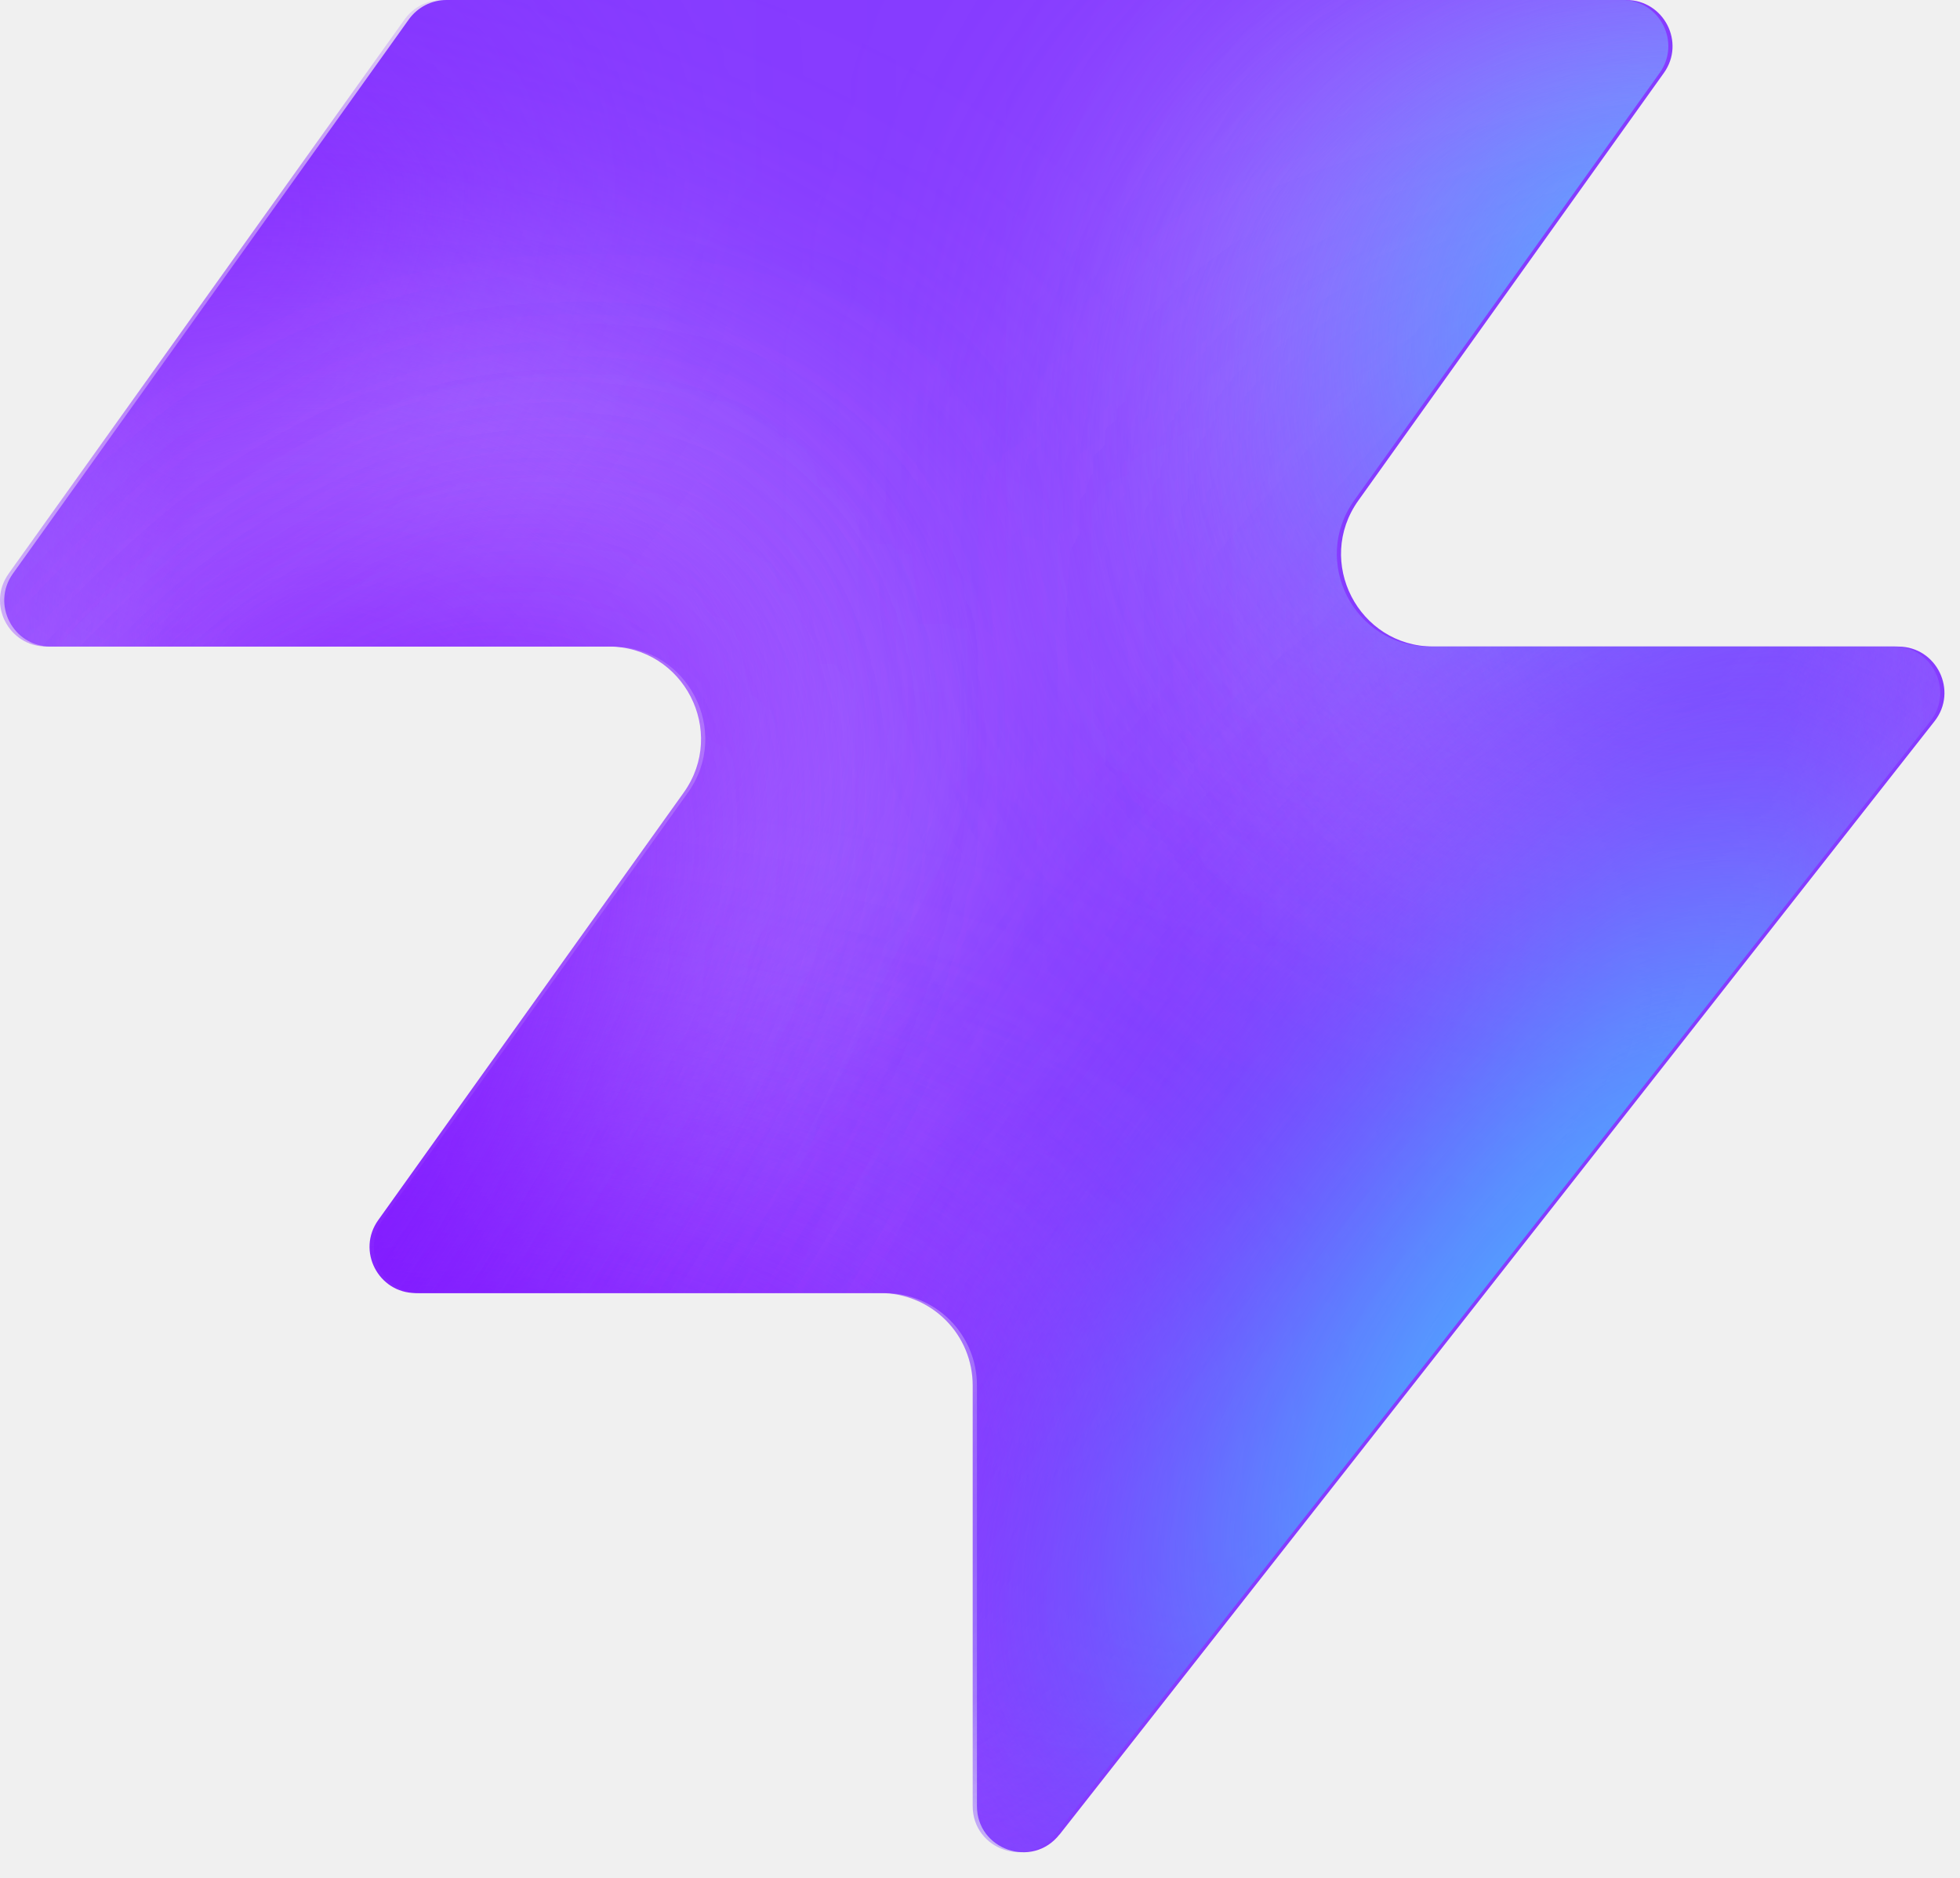
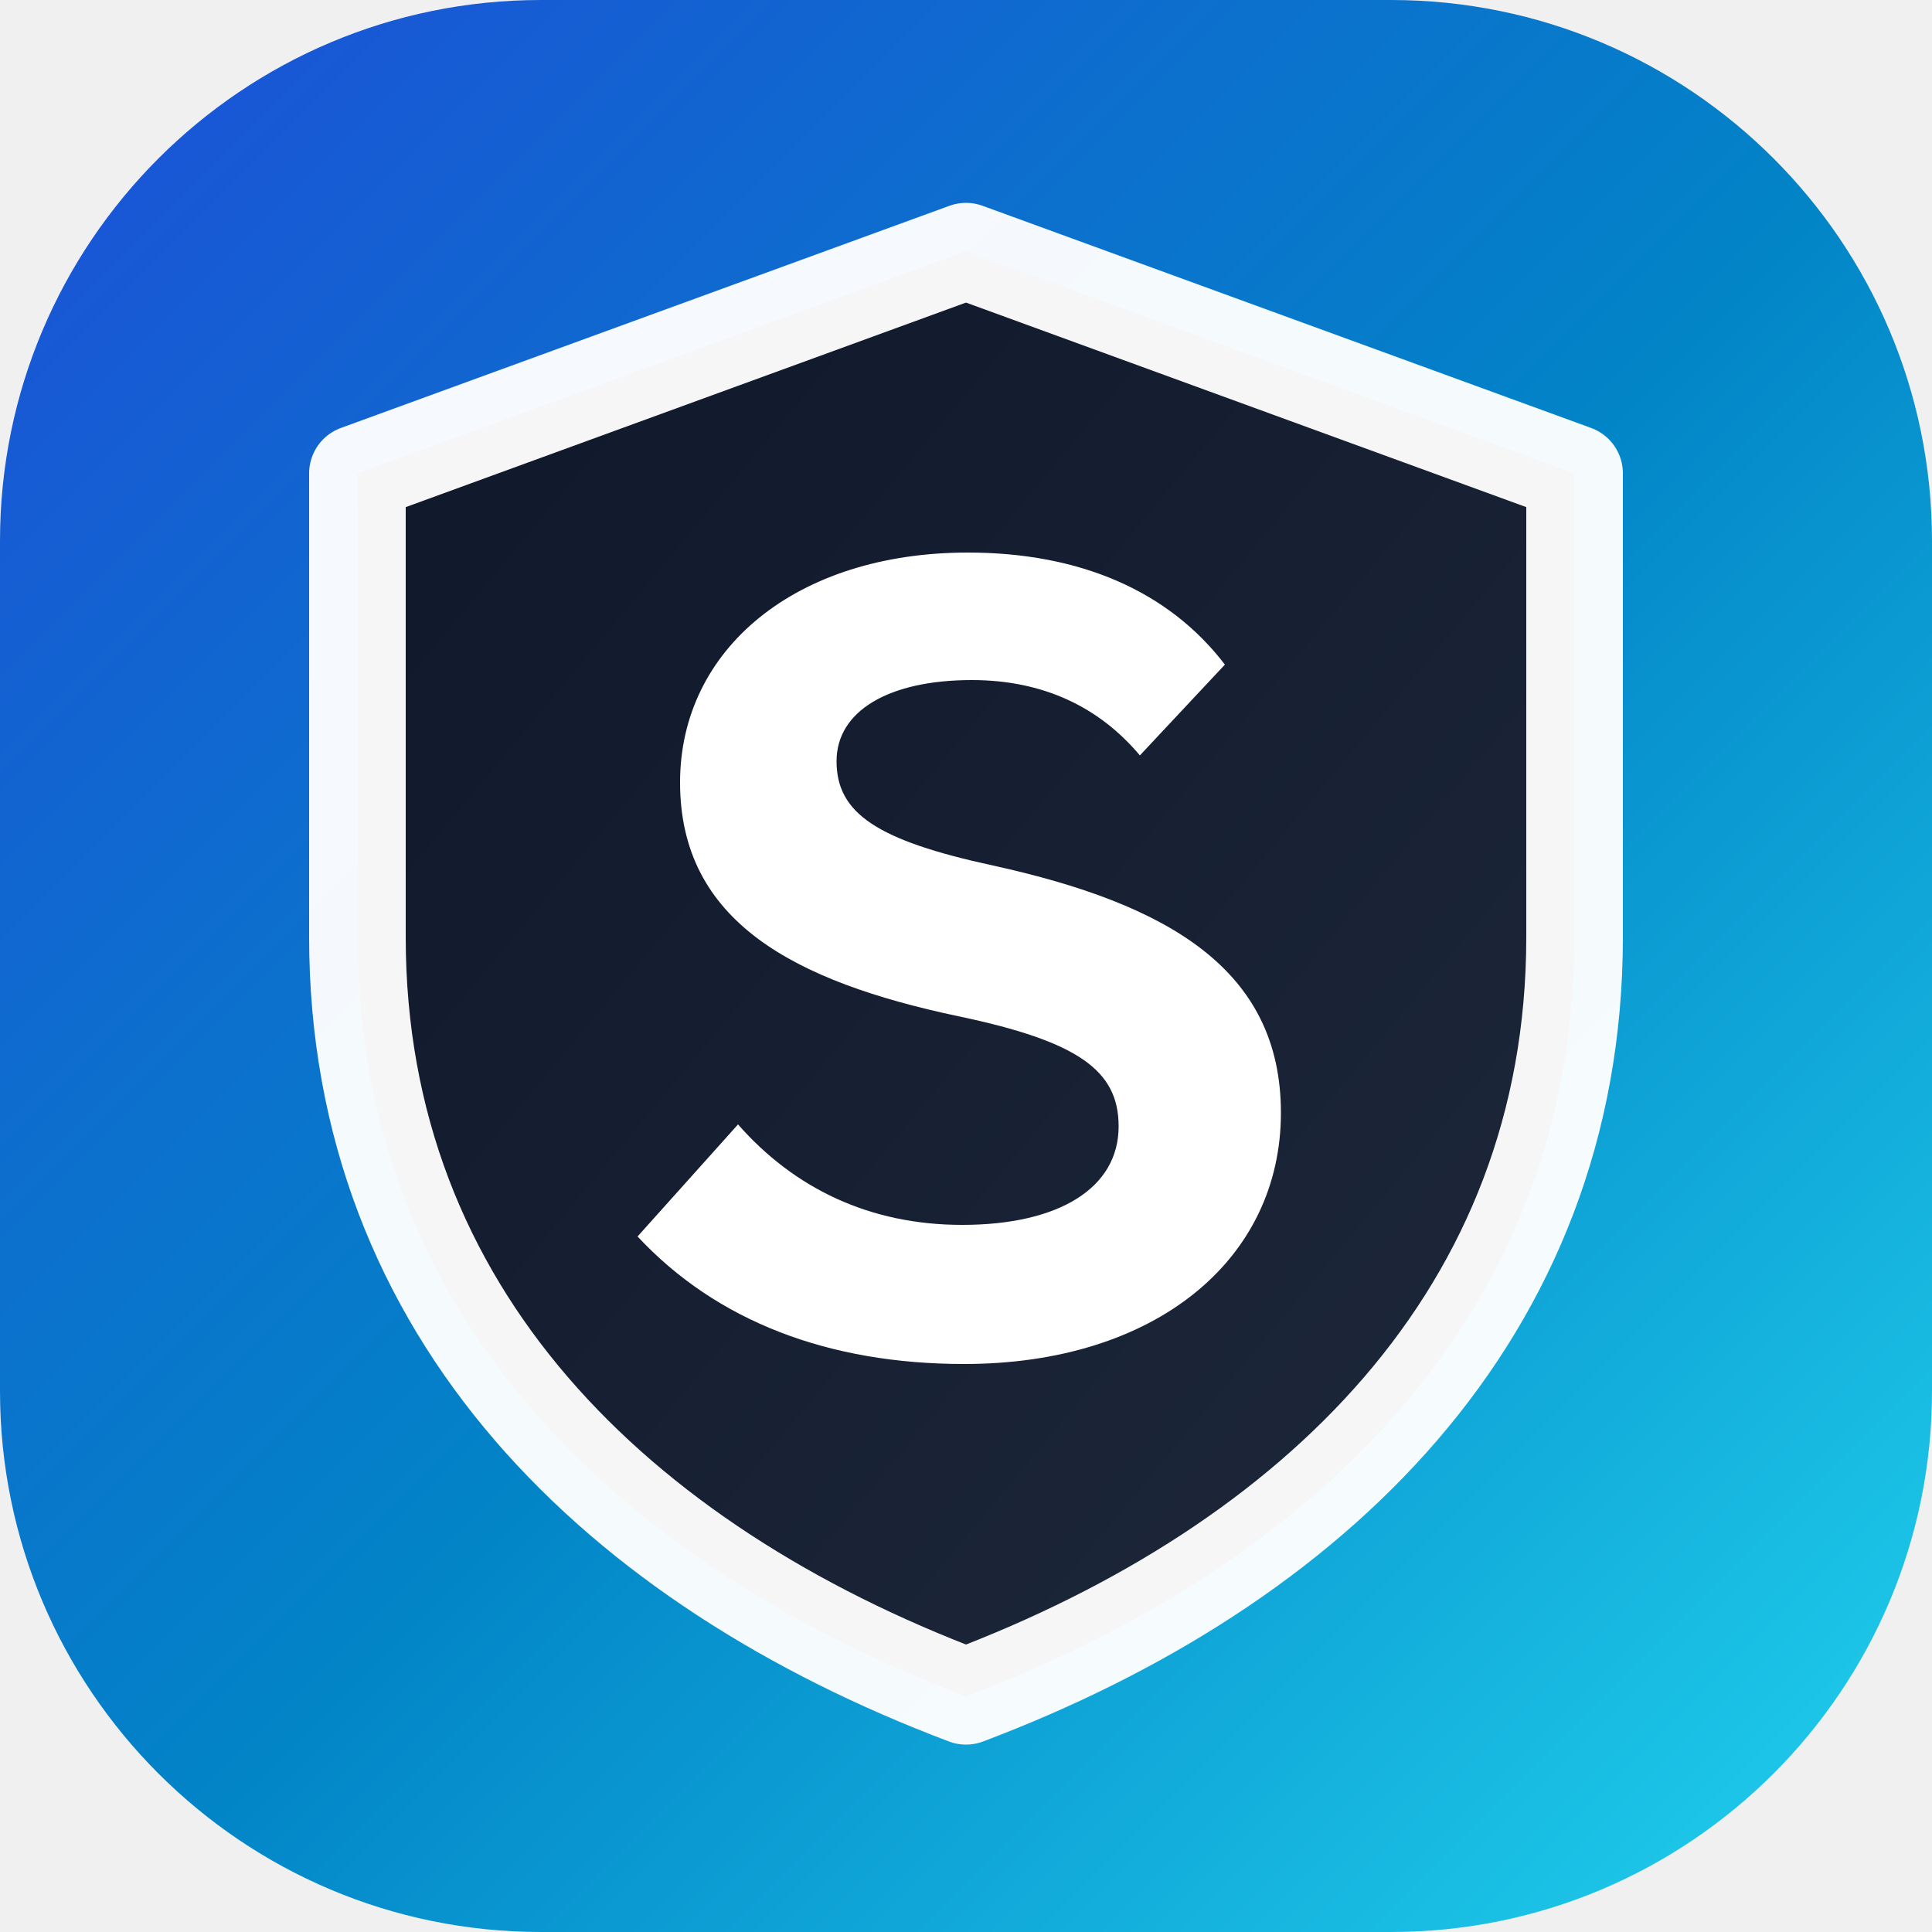
- <svg xmlns="http://www.w3.org/2000/svg" width="48" height="46" fill="none" viewBox="0 0 48 46">
-   <path fill="#863bff" d="M25.946 44.938c-.664.845-2.021.375-2.021-.698V33.937a2.26 2.26 0 0 0-2.262-2.262H10.287c-.92 0-1.456-1.04-.92-1.788l7.48-10.471c1.07-1.497 0-3.578-1.842-3.578H1.237c-.92 0-1.456-1.04-.92-1.788L10.013.474c.214-.297.556-.474.92-.474h28.894c.92 0 1.456 1.04.92 1.788l-7.48 10.471c-1.07 1.498 0 3.579 1.842 3.579h11.377c.943 0 1.473 1.088.89 1.83L25.947 44.94z" style="fill:#863bff;fill:color(display-p3 .525 .23 1);fill-opacity:1" />
-   <mask id="a" width="48" height="46" x="0" y="0" maskUnits="userSpaceOnUse" style="mask-type:alpha">
-     <path fill="#000" d="M25.842 44.938c-.664.844-2.021.375-2.021-.698V33.937a2.26 2.26 0 0 0-2.262-2.262H10.183c-.92 0-1.456-1.04-.92-1.788l7.48-10.471c1.07-1.498 0-3.579-1.842-3.579H1.133c-.92 0-1.456-1.04-.92-1.787L9.91.473c.214-.297.556-.474.92-.474h28.894c.92 0 1.456 1.04.92 1.788l-7.48 10.471c-1.07 1.498 0 3.578 1.842 3.578h11.377c.943 0 1.473 1.088.89 1.832L25.843 44.94z" style="fill:#000;fill-opacity:1" />
-   </mask>
-   <g mask="url(#a)">
-     <g filter="url(#b)">
-       <ellipse cx="5.508" cy="14.704" fill="#ede6ff" rx="5.508" ry="14.704" style="fill:#ede6ff;fill:color(display-p3 .927 .903 1);fill-opacity:1" transform="matrix(.00324 1 1 -.00324 -4.47 31.516)" />
-     </g>
-     <g filter="url(#c)">
-       <ellipse cx="10.399" cy="29.851" fill="#ede6ff" rx="10.399" ry="29.851" style="fill:#ede6ff;fill:color(display-p3 .927 .903 1);fill-opacity:1" transform="matrix(.00324 1 1 -.00324 -39.328 7.883)" />
-     </g>
-     <g filter="url(#d)">
-       <ellipse cx="5.508" cy="30.487" fill="#7e14ff" rx="5.508" ry="30.487" style="fill:#7e14ff;fill:color(display-p3 .492 .077 1);fill-opacity:1" transform="rotate(89.814 -25.913 -14.639)scale(1 -1)" />
-     </g>
-     <g filter="url(#e)">
-       <ellipse cx="5.508" cy="30.599" fill="#7e14ff" rx="5.508" ry="30.599" style="fill:#7e14ff;fill:color(display-p3 .492 .077 1);fill-opacity:1" transform="rotate(89.814 -32.644 -3.334)scale(1 -1)" />
-     </g>
-     <g filter="url(#f)">
-       <ellipse cx="5.508" cy="30.599" fill="#7e14ff" rx="5.508" ry="30.599" style="fill:#7e14ff;fill:color(display-p3 .492 .077 1);fill-opacity:1" transform="matrix(.00324 1 1 -.00324 -34.34 30.47)" />
-     </g>
-     <g filter="url(#g)">
-       <ellipse cx="14.072" cy="22.078" fill="#ede6ff" rx="14.072" ry="22.078" style="fill:#ede6ff;fill:color(display-p3 .927 .903 1);fill-opacity:1" transform="rotate(93.35 24.506 48.493)scale(-1 1)" />
-     </g>
-     <g filter="url(#h)">
-       <ellipse cx="3.47" cy="21.501" fill="#7e14ff" rx="3.47" ry="21.501" style="fill:#7e14ff;fill:color(display-p3 .492 .077 1);fill-opacity:1" transform="rotate(89.009 28.708 47.59)scale(-1 1)" />
-     </g>
-     <g filter="url(#i)">
-       <ellipse cx="3.47" cy="21.501" fill="#7e14ff" rx="3.47" ry="21.501" style="fill:#7e14ff;fill:color(display-p3 .492 .077 1);fill-opacity:1" transform="rotate(89.009 28.708 47.59)scale(-1 1)" />
-     </g>
-     <g filter="url(#j)">
-       <ellipse cx=".387" cy="8.972" fill="#7e14ff" rx="4.407" ry="29.108" style="fill:#7e14ff;fill:color(display-p3 .492 .077 1);fill-opacity:1" transform="rotate(39.51 .387 8.972)" />
-     </g>
-     <g filter="url(#k)">
-       <ellipse cx="47.523" cy="-6.092" fill="#7e14ff" rx="4.407" ry="29.108" style="fill:#7e14ff;fill:color(display-p3 .492 .077 1);fill-opacity:1" transform="rotate(37.892 47.523 -6.092)" />
-     </g>
-     <g filter="url(#l)">
-       <ellipse cx="41.412" cy="6.333" fill="#47bfff" rx="5.971" ry="9.665" style="fill:#47bfff;fill:color(display-p3 .28 .748 1);fill-opacity:1" transform="rotate(37.892 41.412 6.333)" />
-     </g>
-     <g filter="url(#m)">
-       <ellipse cx="-1.879" cy="38.332" fill="#7e14ff" rx="4.407" ry="29.108" style="fill:#7e14ff;fill:color(display-p3 .492 .077 1);fill-opacity:1" transform="rotate(37.892 -1.88 38.332)" />
-     </g>
-     <g filter="url(#n)">
-       <ellipse cx="-1.879" cy="38.332" fill="#7e14ff" rx="4.407" ry="29.108" style="fill:#7e14ff;fill:color(display-p3 .492 .077 1);fill-opacity:1" transform="rotate(37.892 -1.88 38.332)" />
-     </g>
-     <g filter="url(#o)">
-       <ellipse cx="35.651" cy="29.907" fill="#7e14ff" rx="4.407" ry="29.108" style="fill:#7e14ff;fill:color(display-p3 .492 .077 1);fill-opacity:1" transform="rotate(37.892 35.651 29.907)" />
-     </g>
-     <g filter="url(#p)">
-       <ellipse cx="38.418" cy="32.4" fill="#47bfff" rx="5.971" ry="15.297" style="fill:#47bfff;fill:color(display-p3 .28 .748 1);fill-opacity:1" transform="rotate(37.892 38.418 32.4)" />
-     </g>
-   </g>
+ <svg xmlns="http://www.w3.org/2000/svg" viewBox="0 0 100 100">
  <defs>
-     <filter id="b" width="60.045" height="41.654" x="-19.77" y="16.149" color-interpolation-filters="sRGB" filterUnits="userSpaceOnUse">
-       <feFlood flood-opacity="0" result="BackgroundImageFix" />
-       <feBlend in="SourceGraphic" in2="BackgroundImageFix" result="shape" />
-       <feGaussianBlur result="effect1_foregroundBlur_2002_17158" stdDeviation="7.659" />
-     </filter>
-     <filter id="c" width="90.34" height="51.437" x="-54.613" y="-7.533" color-interpolation-filters="sRGB" filterUnits="userSpaceOnUse">
-       <feFlood flood-opacity="0" result="BackgroundImageFix" />
-       <feBlend in="SourceGraphic" in2="BackgroundImageFix" result="shape" />
-       <feGaussianBlur result="effect1_foregroundBlur_2002_17158" stdDeviation="7.659" />
-     </filter>
-     <filter id="d" width="79.355" height="29.4" x="-49.64" y="2.03" color-interpolation-filters="sRGB" filterUnits="userSpaceOnUse">
-       <feFlood flood-opacity="0" result="BackgroundImageFix" />
-       <feBlend in="SourceGraphic" in2="BackgroundImageFix" result="shape" />
-       <feGaussianBlur result="effect1_foregroundBlur_2002_17158" stdDeviation="4.596" />
-     </filter>
-     <filter id="e" width="79.579" height="29.4" x="-45.045" y="20.029" color-interpolation-filters="sRGB" filterUnits="userSpaceOnUse">
-       <feFlood flood-opacity="0" result="BackgroundImageFix" />
-       <feBlend in="SourceGraphic" in2="BackgroundImageFix" result="shape" />
-       <feGaussianBlur result="effect1_foregroundBlur_2002_17158" stdDeviation="4.596" />
-     </filter>
-     <filter id="f" width="79.579" height="29.4" x="-43.513" y="21.178" color-interpolation-filters="sRGB" filterUnits="userSpaceOnUse">
-       <feFlood flood-opacity="0" result="BackgroundImageFix" />
-       <feBlend in="SourceGraphic" in2="BackgroundImageFix" result="shape" />
-       <feGaussianBlur result="effect1_foregroundBlur_2002_17158" stdDeviation="4.596" />
-     </filter>
-     <filter id="g" width="74.749" height="58.852" x="15.756" y="-17.901" color-interpolation-filters="sRGB" filterUnits="userSpaceOnUse">
-       <feFlood flood-opacity="0" result="BackgroundImageFix" />
-       <feBlend in="SourceGraphic" in2="BackgroundImageFix" result="shape" />
-       <feGaussianBlur result="effect1_foregroundBlur_2002_17158" stdDeviation="7.659" />
-     </filter>
-     <filter id="h" width="61.377" height="25.362" x="23.548" y="2.284" color-interpolation-filters="sRGB" filterUnits="userSpaceOnUse">
-       <feFlood flood-opacity="0" result="BackgroundImageFix" />
-       <feBlend in="SourceGraphic" in2="BackgroundImageFix" result="shape" />
-       <feGaussianBlur result="effect1_foregroundBlur_2002_17158" stdDeviation="4.596" />
-     </filter>
-     <filter id="i" width="61.377" height="25.362" x="23.548" y="2.284" color-interpolation-filters="sRGB" filterUnits="userSpaceOnUse">
-       <feFlood flood-opacity="0" result="BackgroundImageFix" />
-       <feBlend in="SourceGraphic" in2="BackgroundImageFix" result="shape" />
-       <feGaussianBlur result="effect1_foregroundBlur_2002_17158" stdDeviation="4.596" />
-     </filter>
-     <filter id="j" width="56.045" height="63.649" x="-27.636" y="-22.853" color-interpolation-filters="sRGB" filterUnits="userSpaceOnUse">
-       <feFlood flood-opacity="0" result="BackgroundImageFix" />
-       <feBlend in="SourceGraphic" in2="BackgroundImageFix" result="shape" />
-       <feGaussianBlur result="effect1_foregroundBlur_2002_17158" stdDeviation="4.596" />
-     </filter>
-     <filter id="k" width="54.814" height="64.646" x="20.116" y="-38.415" color-interpolation-filters="sRGB" filterUnits="userSpaceOnUse">
-       <feFlood flood-opacity="0" result="BackgroundImageFix" />
-       <feBlend in="SourceGraphic" in2="BackgroundImageFix" result="shape" />
-       <feGaussianBlur result="effect1_foregroundBlur_2002_17158" stdDeviation="4.596" />
-     </filter>
-     <filter id="l" width="33.541" height="35.313" x="24.641" y="-11.323" color-interpolation-filters="sRGB" filterUnits="userSpaceOnUse">
-       <feFlood flood-opacity="0" result="BackgroundImageFix" />
-       <feBlend in="SourceGraphic" in2="BackgroundImageFix" result="shape" />
-       <feGaussianBlur result="effect1_foregroundBlur_2002_17158" stdDeviation="4.596" />
-     </filter>
-     <filter id="m" width="54.814" height="64.646" x="-29.286" y="6.009" color-interpolation-filters="sRGB" filterUnits="userSpaceOnUse">
-       <feFlood flood-opacity="0" result="BackgroundImageFix" />
-       <feBlend in="SourceGraphic" in2="BackgroundImageFix" result="shape" />
-       <feGaussianBlur result="effect1_foregroundBlur_2002_17158" stdDeviation="4.596" />
-     </filter>
-     <filter id="n" width="54.814" height="64.646" x="-29.286" y="6.009" color-interpolation-filters="sRGB" filterUnits="userSpaceOnUse">
-       <feFlood flood-opacity="0" result="BackgroundImageFix" />
-       <feBlend in="SourceGraphic" in2="BackgroundImageFix" result="shape" />
-       <feGaussianBlur result="effect1_foregroundBlur_2002_17158" stdDeviation="4.596" />
-     </filter>
-     <filter id="o" width="54.814" height="64.646" x="8.244" y="-2.416" color-interpolation-filters="sRGB" filterUnits="userSpaceOnUse">
-       <feFlood flood-opacity="0" result="BackgroundImageFix" />
-       <feBlend in="SourceGraphic" in2="BackgroundImageFix" result="shape" />
-       <feGaussianBlur result="effect1_foregroundBlur_2002_17158" stdDeviation="4.596" />
-     </filter>
-     <filter id="p" width="39.409" height="43.623" x="18.713" y="10.588" color-interpolation-filters="sRGB" filterUnits="userSpaceOnUse">
-       <feFlood flood-opacity="0" result="BackgroundImageFix" />
-       <feBlend in="SourceGraphic" in2="BackgroundImageFix" result="shape" />
-       <feGaussianBlur result="effect1_foregroundBlur_2002_17158" stdDeviation="4.596" />
-     </filter>
+     <linearGradient id="senic-admin-bg" x1="0%" y1="0%" x2="100%" y2="100%">
+       <stop offset="0%" stop-color="#1d4ed8" />
+       <stop offset="52%" stop-color="#0284c7" />
+       <stop offset="100%" stop-color="#22d3ee" />
+     </linearGradient>
+     <linearGradient id="senic-admin-core" x1="0%" y1="0%" x2="100%" y2="100%">
+       <stop offset="0%" stop-color="#0f172a" />
+       <stop offset="100%" stop-color="#1e293b" />
+     </linearGradient>
  </defs>
+   <rect width="100" height="100" rx="28" fill="url(#senic-admin-bg)" />
+   <path d="M 50 13 L 81.5 24.5 V 48.5 C 81.5 68 68 81 50 87.8 C 32 81 18.5 68 18.5 48.5 V 24.5 L 50 13 Z" fill="url(#senic-admin-core)" stroke="#ffffff" stroke-opacity="0.96" stroke-width="5" stroke-linejoin="round" />
+   <path d="M 63.4 34.4 C 60.5 30.6 55.9 28.6 50.1 28.6 C 41.2 28.6 35.2 33.6 35.2 40.5 C 35.2 47.7 41.1 50.8 49.6 52.6 C 55.8 53.9 57.9 55.4 57.9 58.3 C 57.9 61.5 54.8 63.4 49.8 63.4 C 45.0 63.4 41.1 61.5 38.2 58.2 L 33.0 64.0 C 37.1 68.4 42.9 70.6 49.9 70.6 C 59.8 70.6 66.3 65.2 66.3 57.6 C 66.3 50.2 60.5 46.8 51.4 44.8 C 45.4 43.5 43.3 42.1 43.3 39.4 C 43.3 36.8 46.0 35.2 50.3 35.2 C 54.0 35.2 56.9 36.6 59.0 39.1 Z" fill="#ffffff" />
</svg>
